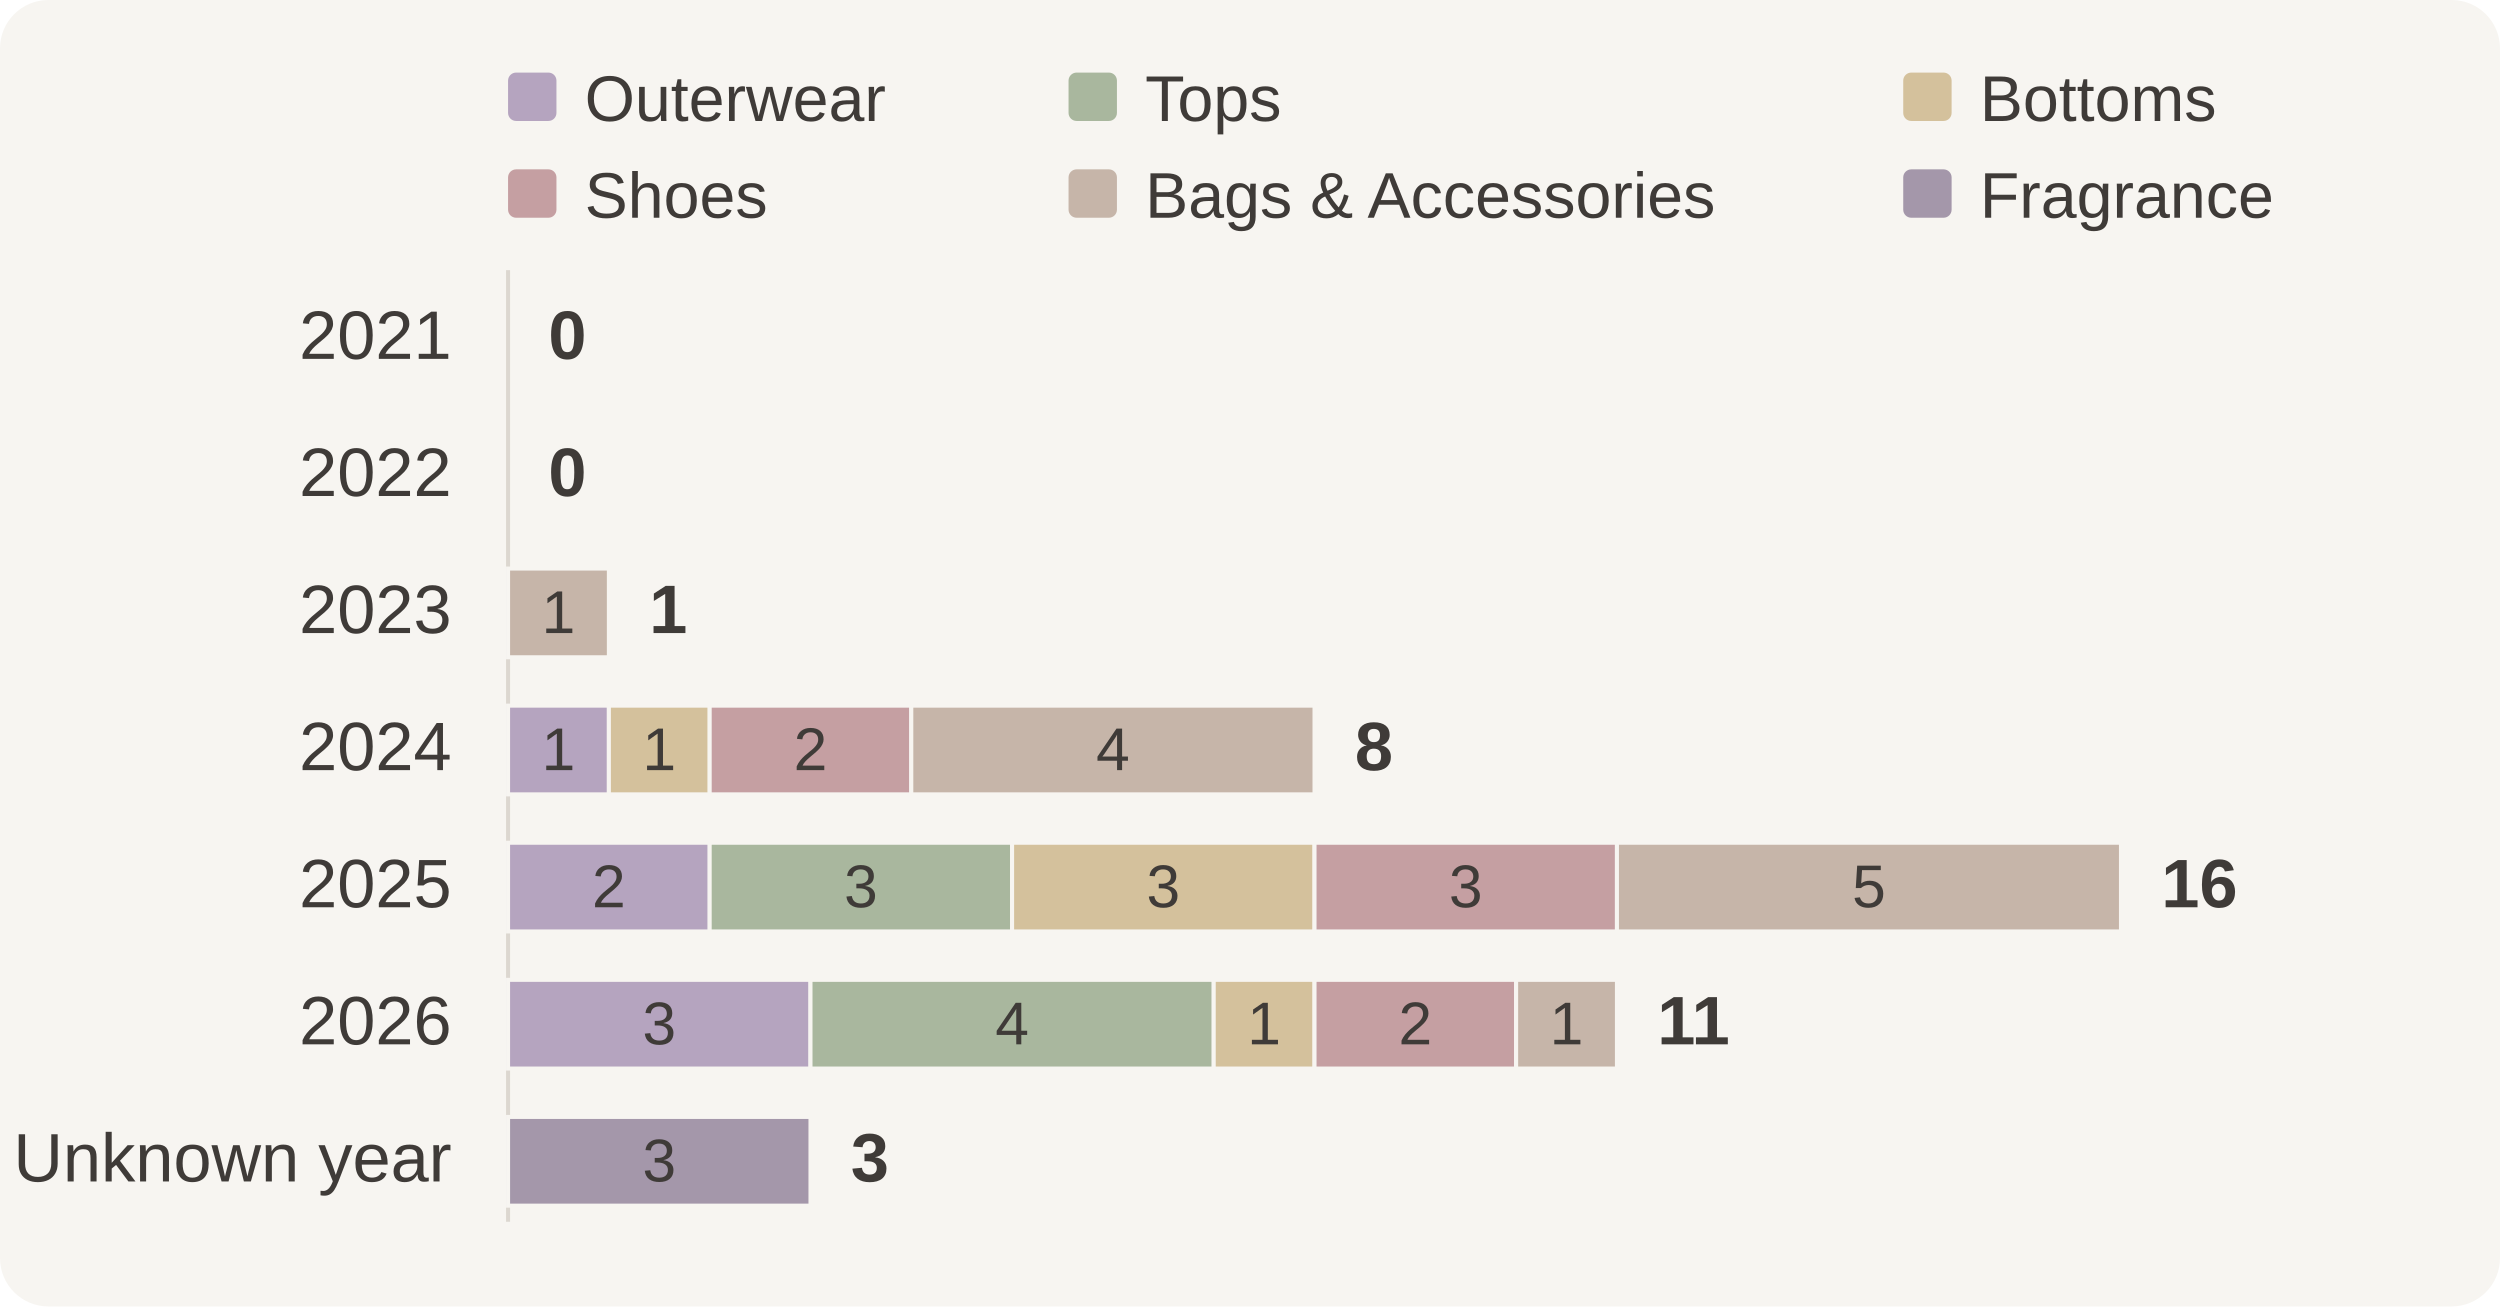
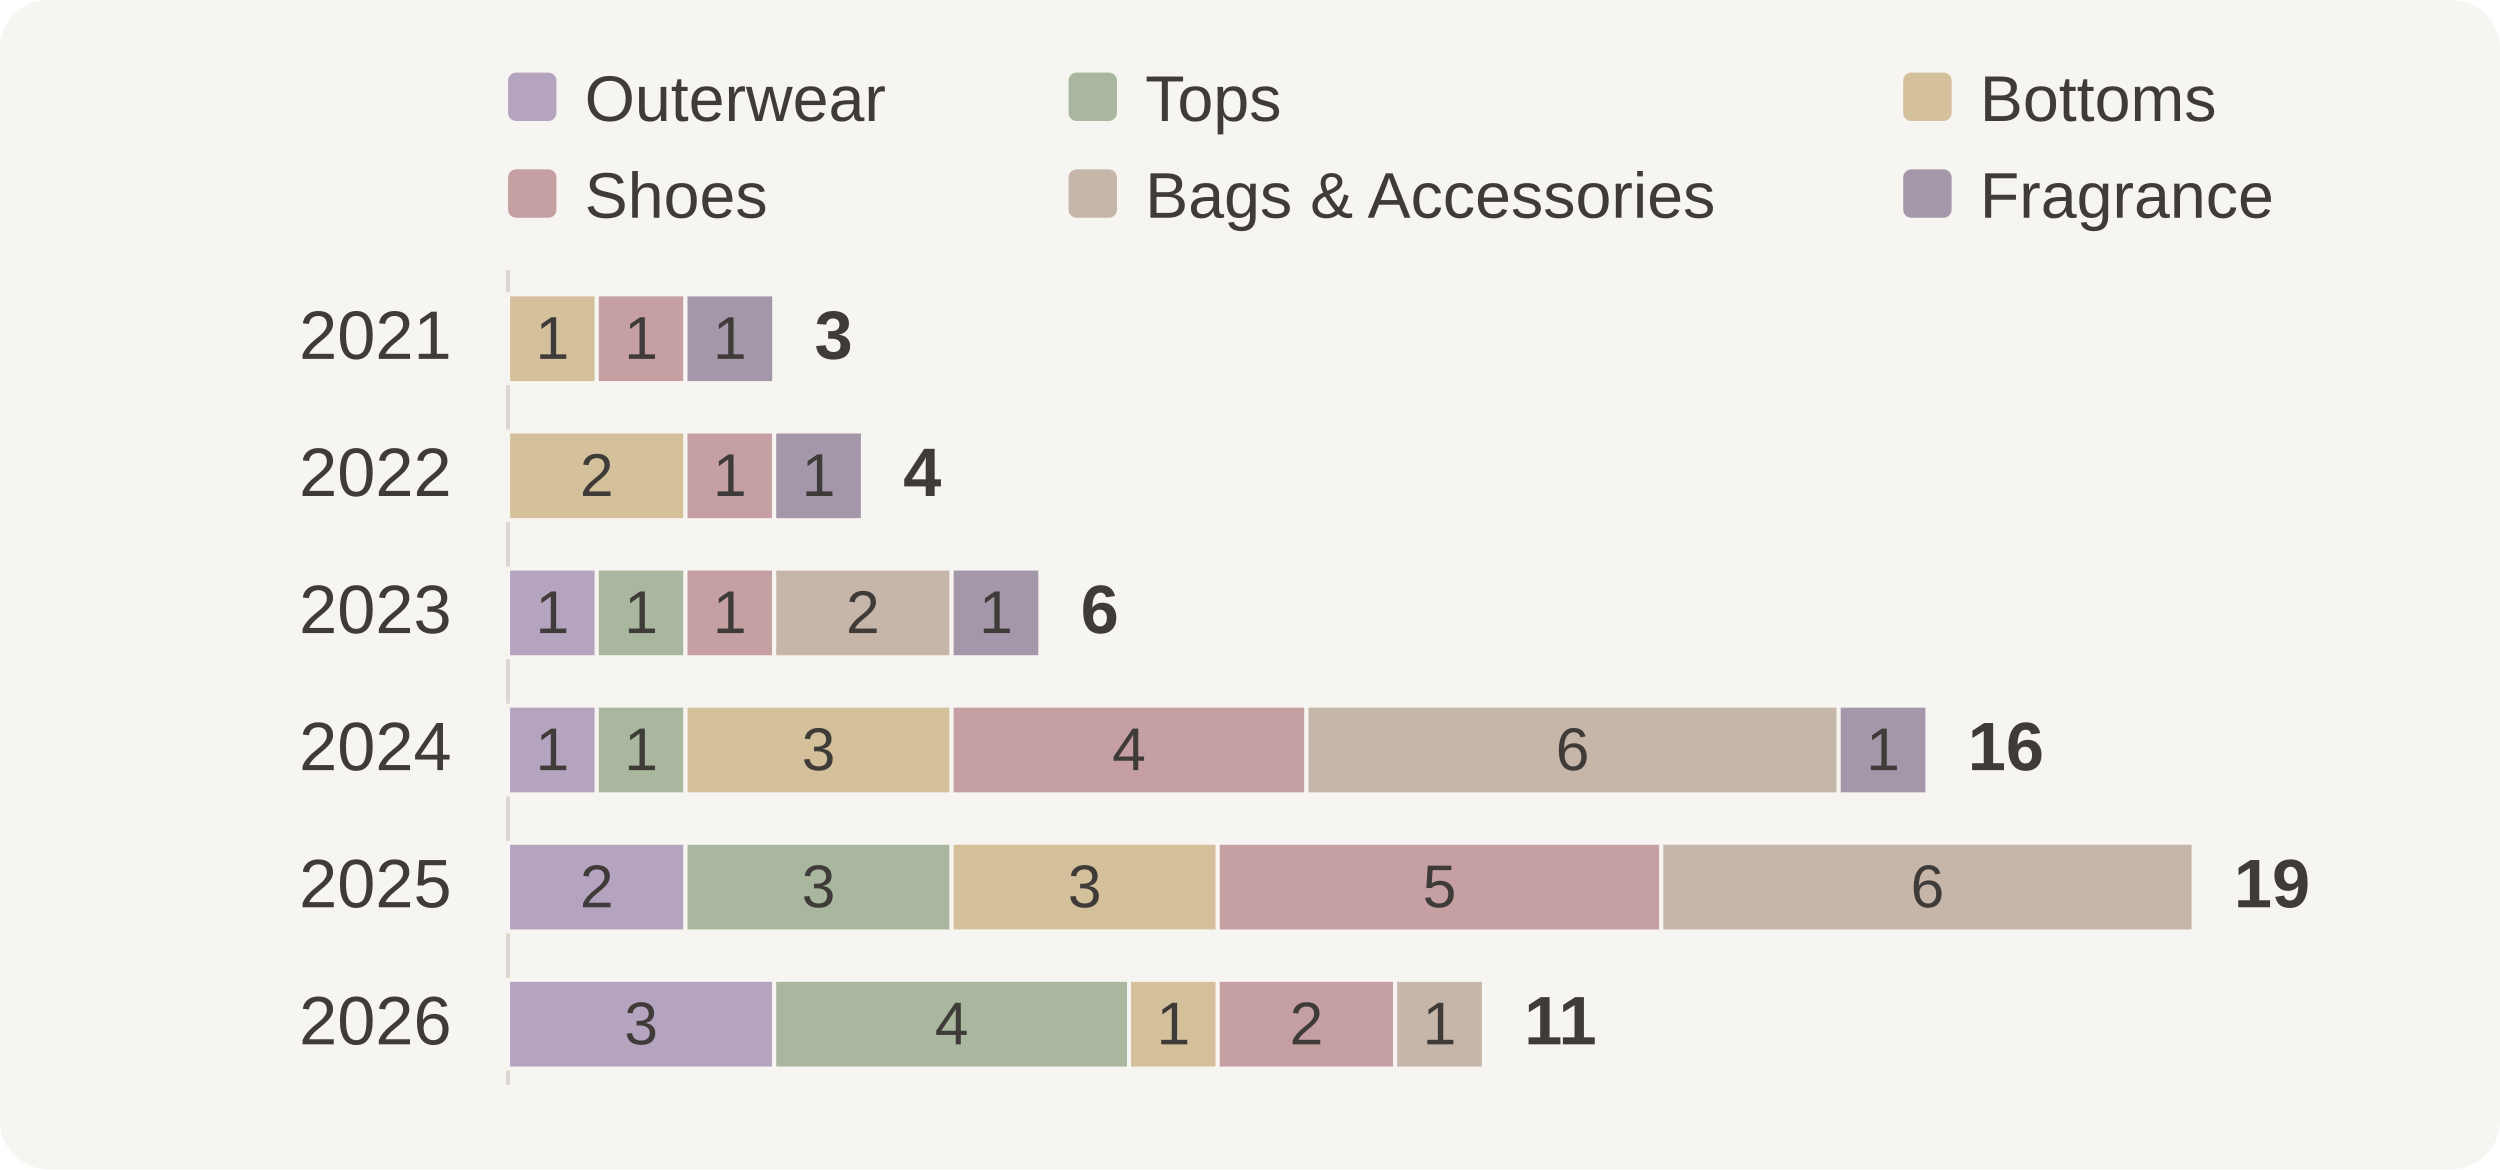
- <svg xmlns="http://www.w3.org/2000/svg" width="620" height="324" viewBox="0 0 620 324" role="img" aria-labelledby="title description">
-   <rect width="620" height="324" rx="12" fill="#f7f5f1" />
+ <svg xmlns="http://www.w3.org/2000/svg" width="620" height="290" viewBox="0 0 620 290" role="img" aria-labelledby="title description">
+   <rect width="620" height="290" rx="12" fill="#f7f5f1" />
  <g transform="translate(0 -26)" font-family="Arial, Helvetica, sans-serif" fill="#3f3b38">
    <rect x="126" y="44" width="12" height="12" rx="2" fill="#b5a4bf" />
    <text x="145" y="56" font-size="16">Outerwear</text>
    <rect x="265" y="44" width="12" height="12" rx="2" fill="#a9b79e" />
    <text x="284" y="56" font-size="16">Tops</text>
    <rect x="472" y="44" width="12" height="12" rx="2" fill="#d4c19c" />
    <text x="491" y="56" font-size="16">Bottoms</text>
    <rect x="126" y="68" width="12" height="12" rx="2" fill="#c59fa2" />
    <text x="145" y="80" font-size="16">Shoes</text>
    <rect x="265" y="68" width="12" height="12" rx="2" fill="#c6b5a9" />
    <text x="284" y="80" font-size="16">Bags &amp; Accessories</text>
    <rect x="472" y="68" width="12" height="12" rx="2" fill="#a497aa" />
    <text x="491" y="80" font-size="16">Fragrance</text>
-     <path d="M126 93V329" stroke="#dcd7d0" />
+     <path d="M126 93V295" stroke="#dcd7d0" />
    <text x="112" y="115" font-size="17" text-anchor="end">2021</text>
-     <text x="136" y="115" font-size="17" font-weight="700">0</text>
+     <rect x="126" y="99" width="22" height="22" fill="#d4c19c" stroke="#f7f5f1" />
+     <text x="137" y="115" font-size="15" text-anchor="middle">1</text>
+     <rect x="148" y="99" width="22" height="22" fill="#c59fa2" stroke="#f7f5f1" />
+     <text x="159" y="115" font-size="15" text-anchor="middle">1</text>
+     <rect x="170" y="99" width="22" height="22" fill="#a497aa" stroke="#f7f5f1" />
+     <text x="181" y="115" font-size="15" text-anchor="middle">1</text>
+     <text x="202" y="115" font-size="17" font-weight="700">3</text>
    <text x="112" y="149" font-size="17" text-anchor="end">2022</text>
-     <text x="136" y="149" font-size="17" font-weight="700">0</text>
+     <rect x="126" y="133" width="44" height="22" fill="#d4c19c" stroke="#f7f5f1" />
+     <text x="148" y="149" font-size="15" text-anchor="middle">2</text>
+     <rect x="170" y="133" width="22" height="22" fill="#c59fa2" stroke="#f7f5f1" />
+     <text x="181" y="149" font-size="15" text-anchor="middle">1</text>
+     <rect x="192" y="133" width="22" height="22" fill="#a497aa" stroke="#f7f5f1" />
+     <text x="203" y="149" font-size="15" text-anchor="middle">1</text>
+     <text x="224" y="149" font-size="17" font-weight="700">4</text>
    <text x="112" y="183" font-size="17" text-anchor="end">2023</text>
-     <rect x="126" y="167" width="25" height="22" fill="#c6b5a9" stroke="#f7f5f1" />
-     <text x="138.5" y="183" font-size="15" text-anchor="middle">1</text>
-     <text x="161" y="183" font-size="17" font-weight="700">1</text>
+     <rect x="126" y="167" width="22" height="22" fill="#b5a4bf" stroke="#f7f5f1" />
+     <text x="137" y="183" font-size="15" text-anchor="middle">1</text>
+     <rect x="148" y="167" width="22" height="22" fill="#a9b79e" stroke="#f7f5f1" />
+     <text x="159" y="183" font-size="15" text-anchor="middle">1</text>
+     <rect x="170" y="167" width="22" height="22" fill="#c59fa2" stroke="#f7f5f1" />
+     <text x="181" y="183" font-size="15" text-anchor="middle">1</text>
+     <rect x="192" y="167" width="44" height="22" fill="#c6b5a9" stroke="#f7f5f1" />
+     <text x="214" y="183" font-size="15" text-anchor="middle">2</text>
+     <rect x="236" y="167" width="22" height="22" fill="#a497aa" stroke="#f7f5f1" />
+     <text x="247" y="183" font-size="15" text-anchor="middle">1</text>
+     <text x="268" y="183" font-size="17" font-weight="700">6</text>
    <text x="112" y="217" font-size="17" text-anchor="end">2024</text>
-     <rect x="126" y="201" width="25" height="22" fill="#b5a4bf" stroke="#f7f5f1" />
-     <text x="138.5" y="217" font-size="15" text-anchor="middle">1</text>
-     <rect x="151" y="201" width="25" height="22" fill="#d4c19c" stroke="#f7f5f1" />
-     <text x="163.5" y="217" font-size="15" text-anchor="middle">1</text>
-     <rect x="176" y="201" width="50" height="22" fill="#c59fa2" stroke="#f7f5f1" />
-     <text x="201" y="217" font-size="15" text-anchor="middle">2</text>
-     <rect x="226" y="201" width="100" height="22" fill="#c6b5a9" stroke="#f7f5f1" />
-     <text x="276" y="217" font-size="15" text-anchor="middle">4</text>
-     <text x="336" y="217" font-size="17" font-weight="700">8</text>
+     <rect x="126" y="201" width="22" height="22" fill="#b5a4bf" stroke="#f7f5f1" />
+     <text x="137" y="217" font-size="15" text-anchor="middle">1</text>
+     <rect x="148" y="201" width="22" height="22" fill="#a9b79e" stroke="#f7f5f1" />
+     <text x="159" y="217" font-size="15" text-anchor="middle">1</text>
+     <rect x="170" y="201" width="66" height="22" fill="#d4c19c" stroke="#f7f5f1" />
+     <text x="203" y="217" font-size="15" text-anchor="middle">3</text>
+     <rect x="236" y="201" width="88" height="22" fill="#c59fa2" stroke="#f7f5f1" />
+     <text x="280" y="217" font-size="15" text-anchor="middle">4</text>
+     <rect x="324" y="201" width="132" height="22" fill="#c6b5a9" stroke="#f7f5f1" />
+     <text x="390" y="217" font-size="15" text-anchor="middle">6</text>
+     <rect x="456" y="201" width="22" height="22" fill="#a497aa" stroke="#f7f5f1" />
+     <text x="467" y="217" font-size="15" text-anchor="middle">1</text>
+     <text x="488" y="217" font-size="17" font-weight="700">16</text>
    <text x="112" y="251" font-size="17" text-anchor="end">2025</text>
-     <rect x="126" y="235" width="50" height="22" fill="#b5a4bf" stroke="#f7f5f1" />
-     <text x="151" y="251" font-size="15" text-anchor="middle">2</text>
-     <rect x="176" y="235" width="75" height="22" fill="#a9b79e" stroke="#f7f5f1" />
-     <text x="213.5" y="251" font-size="15" text-anchor="middle">3</text>
-     <rect x="251" y="235" width="75" height="22" fill="#d4c19c" stroke="#f7f5f1" />
-     <text x="288.5" y="251" font-size="15" text-anchor="middle">3</text>
-     <rect x="326" y="235" width="75" height="22" fill="#c59fa2" stroke="#f7f5f1" />
-     <text x="363.5" y="251" font-size="15" text-anchor="middle">3</text>
-     <rect x="401" y="235" width="125" height="22" fill="#c6b5a9" stroke="#f7f5f1" />
-     <text x="463.5" y="251" font-size="15" text-anchor="middle">5</text>
-     <text x="536" y="251" font-size="17" font-weight="700">16</text>
+     <rect x="126" y="235" width="44" height="22" fill="#b5a4bf" stroke="#f7f5f1" />
+     <text x="148" y="251" font-size="15" text-anchor="middle">2</text>
+     <rect x="170" y="235" width="66" height="22" fill="#a9b79e" stroke="#f7f5f1" />
+     <text x="203" y="251" font-size="15" text-anchor="middle">3</text>
+     <rect x="236" y="235" width="66" height="22" fill="#d4c19c" stroke="#f7f5f1" />
+     <text x="269" y="251" font-size="15" text-anchor="middle">3</text>
+     <rect x="302" y="235" width="110" height="22" fill="#c59fa2" stroke="#f7f5f1" />
+     <text x="357" y="251" font-size="15" text-anchor="middle">5</text>
+     <rect x="412" y="235" width="132" height="22" fill="#c6b5a9" stroke="#f7f5f1" />
+     <text x="478" y="251" font-size="15" text-anchor="middle">6</text>
+     <text x="554" y="251" font-size="17" font-weight="700">19</text>
    <text x="112" y="285" font-size="17" text-anchor="end">2026</text>
-     <rect x="126" y="269" width="75" height="22" fill="#b5a4bf" stroke="#f7f5f1" />
-     <text x="163.5" y="285" font-size="15" text-anchor="middle">3</text>
-     <rect x="201" y="269" width="100" height="22" fill="#a9b79e" stroke="#f7f5f1" />
-     <text x="251" y="285" font-size="15" text-anchor="middle">4</text>
-     <rect x="301" y="269" width="25" height="22" fill="#d4c19c" stroke="#f7f5f1" />
-     <text x="313.5" y="285" font-size="15" text-anchor="middle">1</text>
-     <rect x="326" y="269" width="50" height="22" fill="#c59fa2" stroke="#f7f5f1" />
-     <text x="351" y="285" font-size="15" text-anchor="middle">2</text>
-     <rect x="376" y="269" width="25" height="22" fill="#c6b5a9" stroke="#f7f5f1" />
-     <text x="388.5" y="285" font-size="15" text-anchor="middle">1</text>
-     <text x="411" y="285" font-size="17" font-weight="700">11</text>
-     <text x="112" y="319" font-size="17" text-anchor="end">Unknown year</text>
-     <rect x="126" y="303" width="75" height="22" fill="#a497aa" stroke="#f7f5f1" />
-     <text x="163.5" y="319" font-size="15" text-anchor="middle">3</text>
-     <text x="211" y="319" font-size="17" font-weight="700">3</text>
+     <rect x="126" y="269" width="66" height="22" fill="#b5a4bf" stroke="#f7f5f1" />
+     <text x="159" y="285" font-size="15" text-anchor="middle">3</text>
+     <rect x="192" y="269" width="88" height="22" fill="#a9b79e" stroke="#f7f5f1" />
+     <text x="236" y="285" font-size="15" text-anchor="middle">4</text>
+     <rect x="280" y="269" width="22" height="22" fill="#d4c19c" stroke="#f7f5f1" />
+     <text x="291" y="285" font-size="15" text-anchor="middle">1</text>
+     <rect x="302" y="269" width="44" height="22" fill="#c59fa2" stroke="#f7f5f1" />
+     <text x="324" y="285" font-size="15" text-anchor="middle">2</text>
+     <rect x="346" y="269" width="22" height="22" fill="#c6b5a9" stroke="#f7f5f1" />
+     <text x="357" y="285" font-size="15" text-anchor="middle">1</text>
+     <text x="378" y="285" font-size="17" font-weight="700">11</text>
  </g>
</svg>
